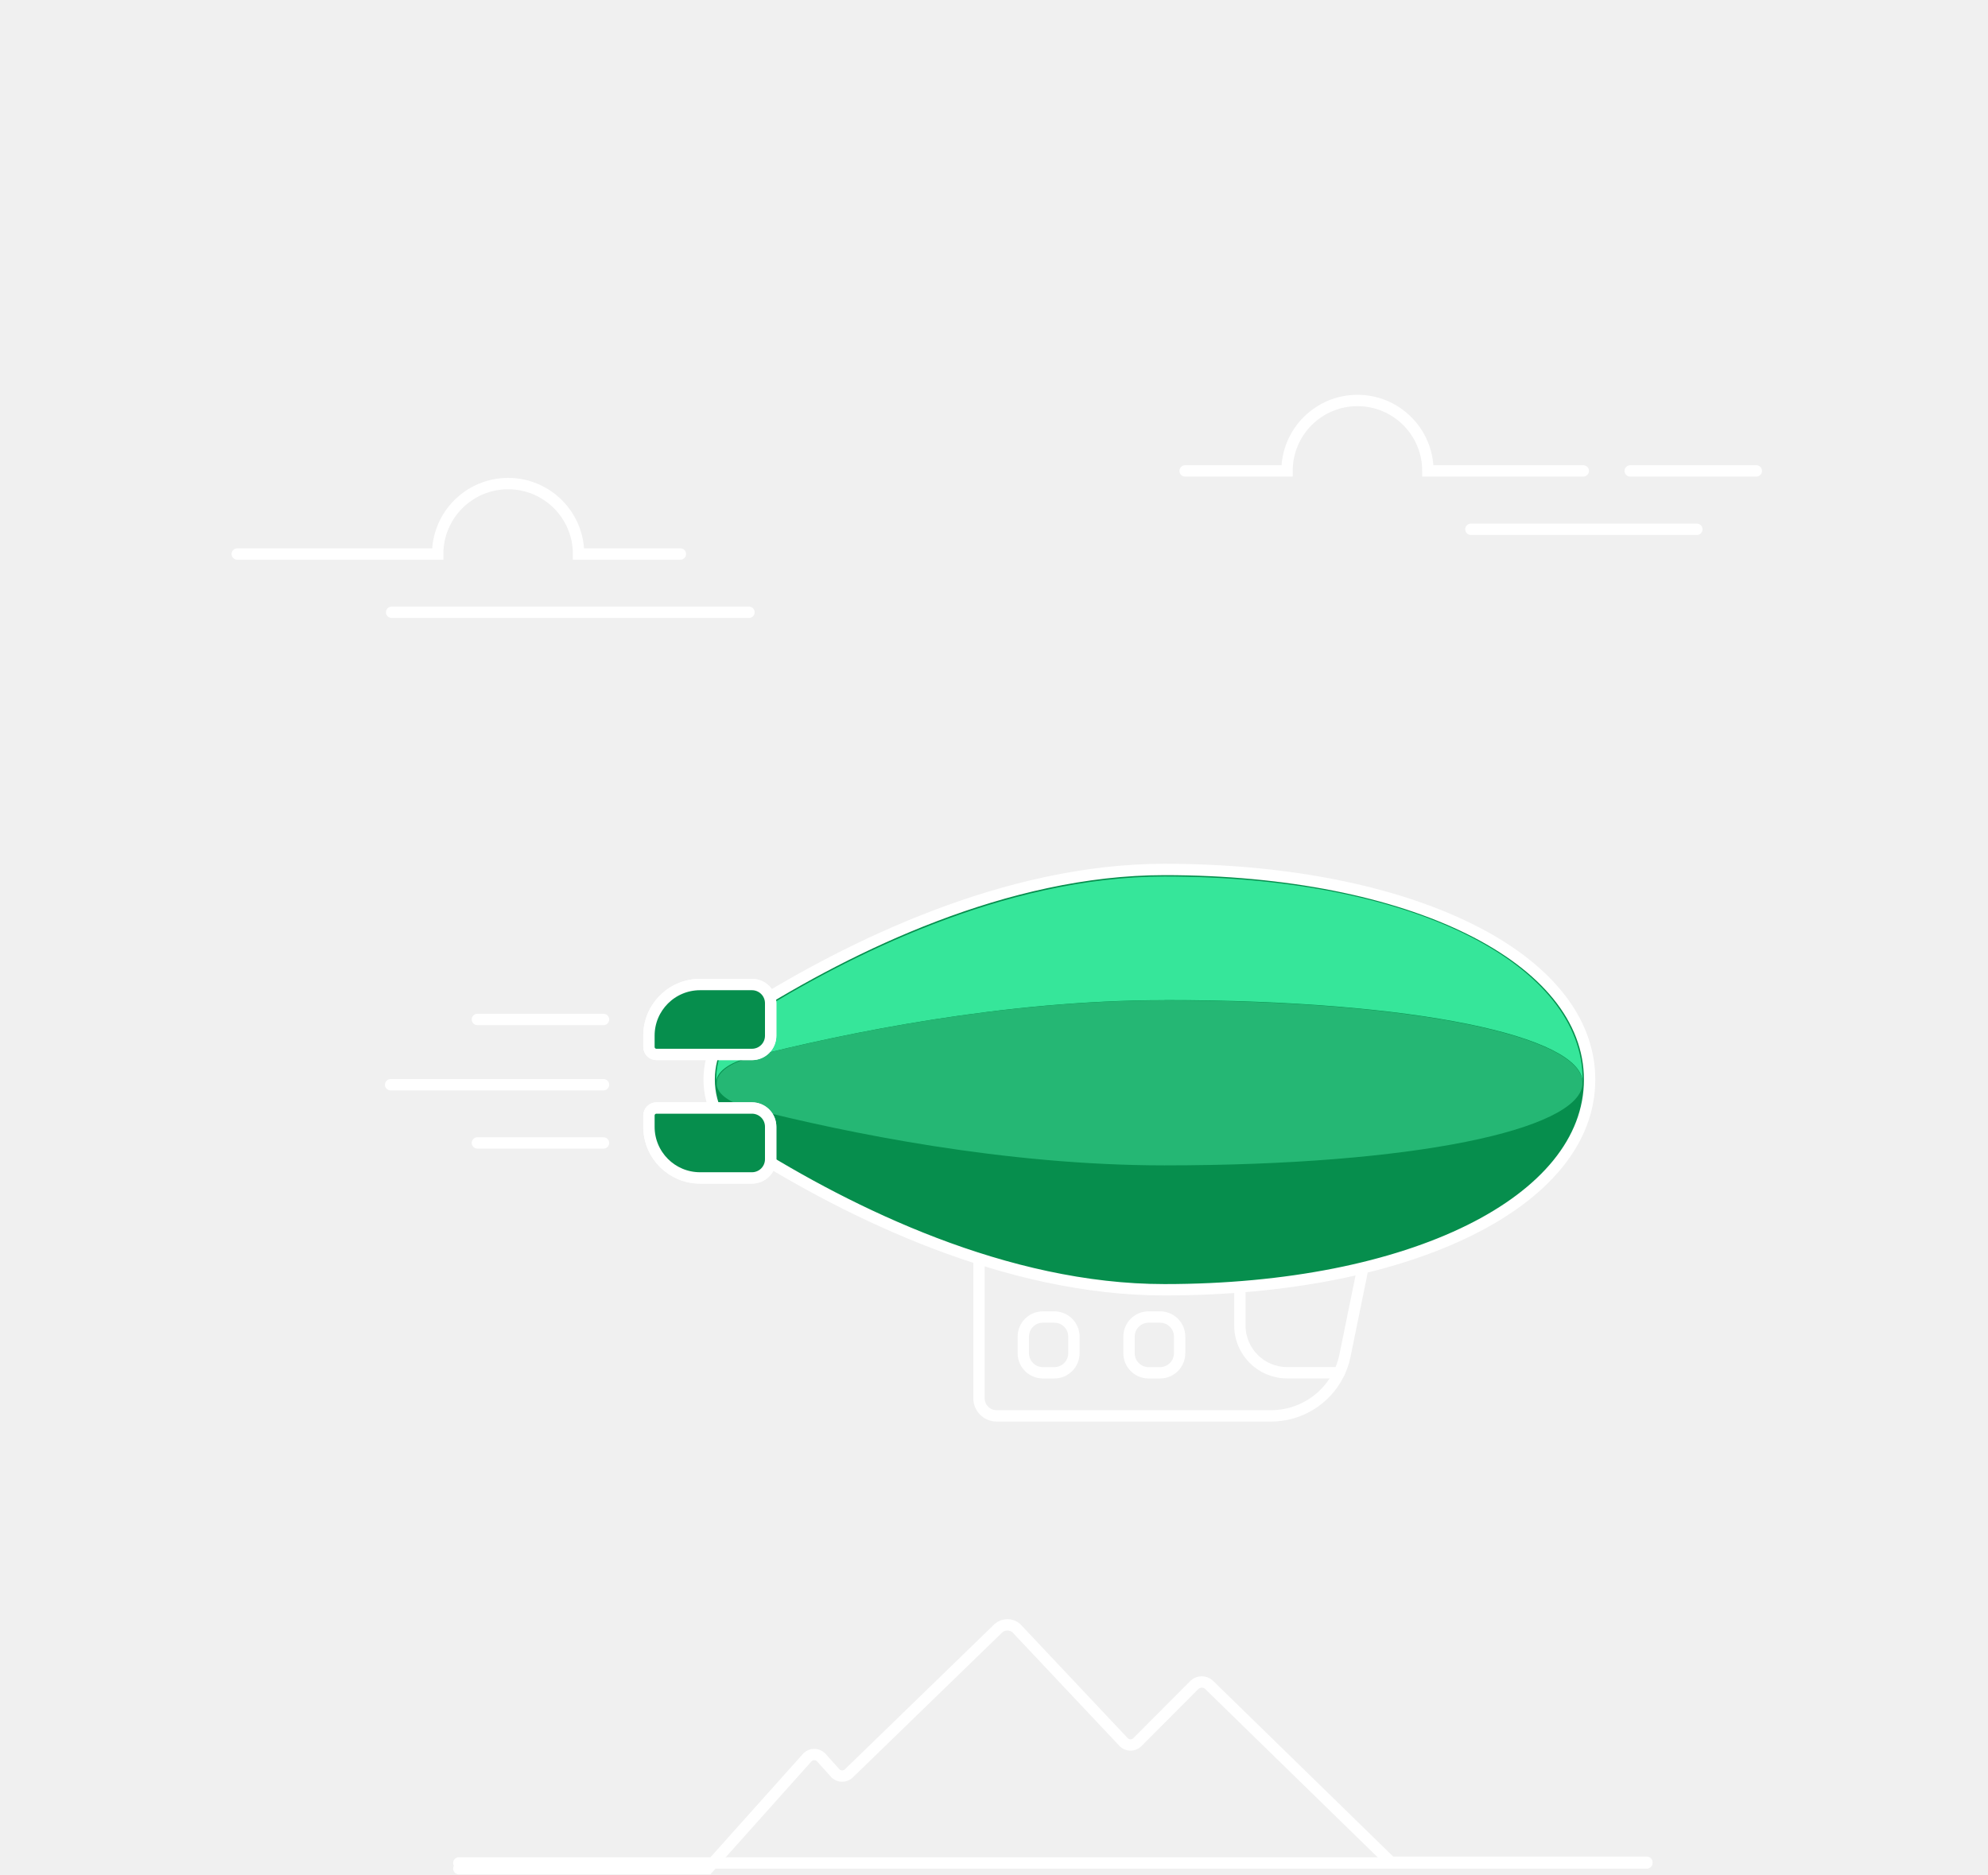
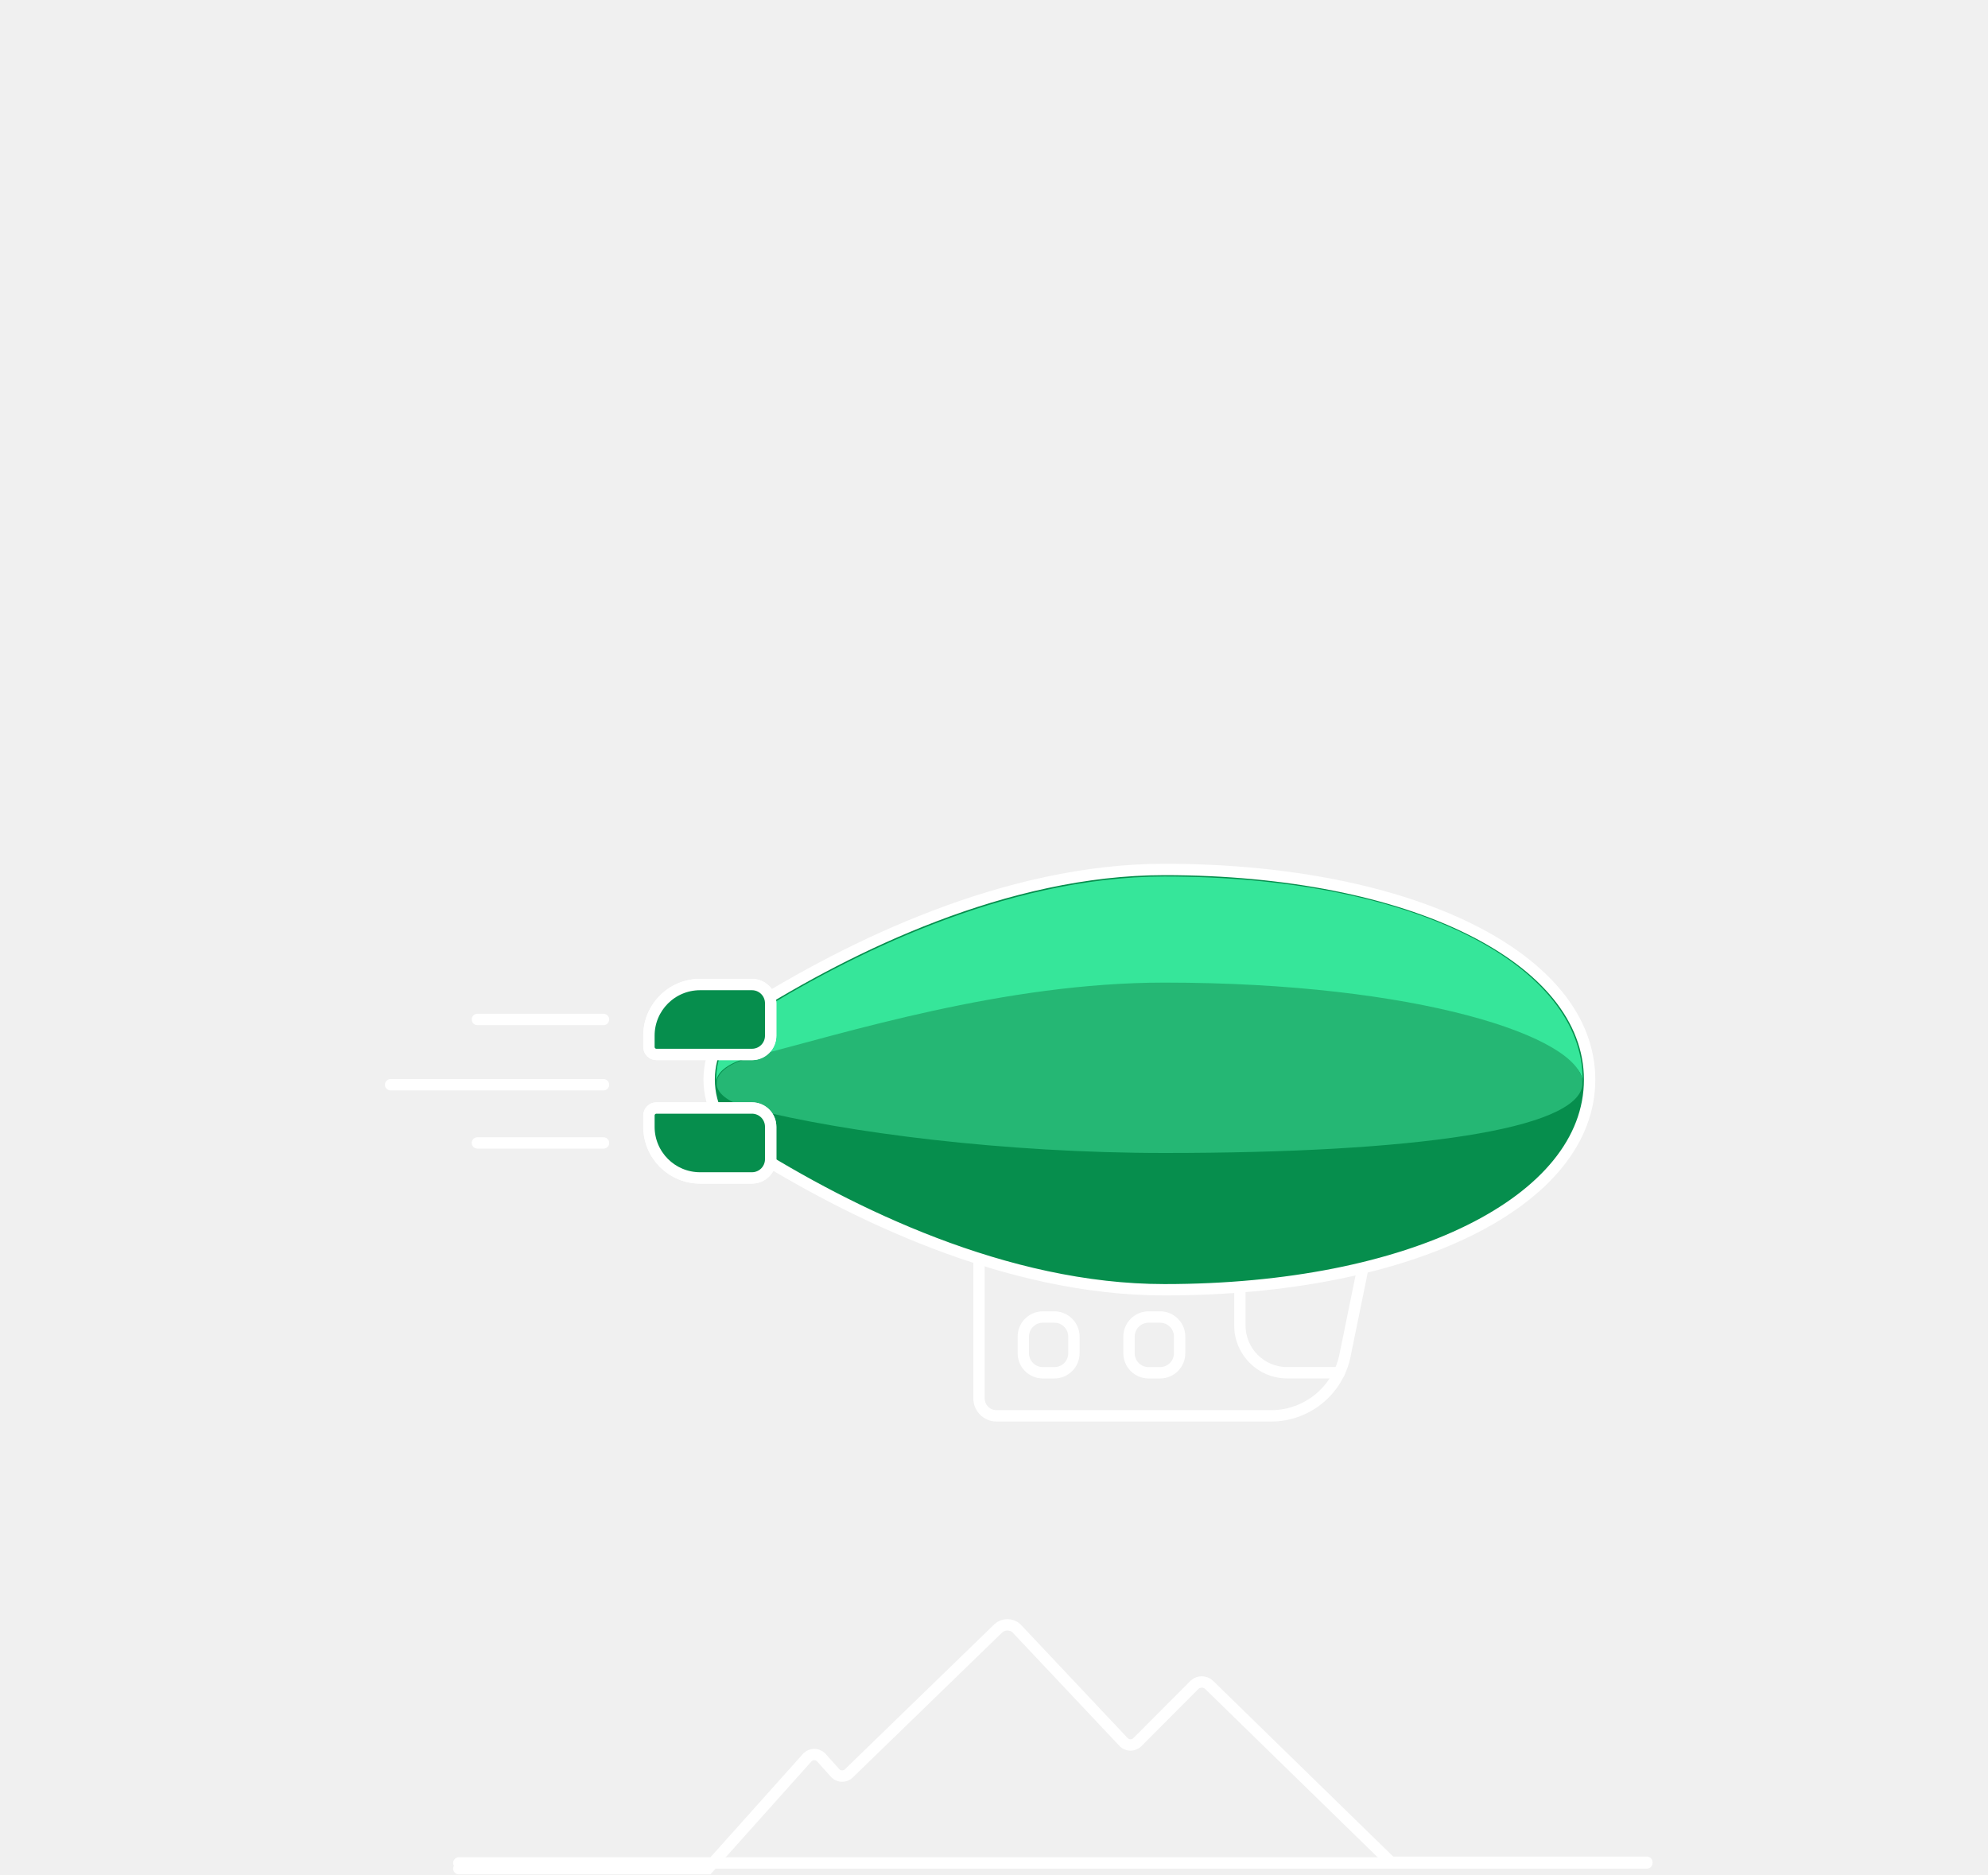
- <svg xmlns="http://www.w3.org/2000/svg" viewBox="0 0 350 330" style="background-color: red;">
-   <g id="airship">
-     <g id="window">
-       <animateTransform attributeName="transform" type="translate" values="0, 5; -10, 15; -20, 30; -10, 15; 0, 5" keyTimes="0; 0.3; 0.5; 0.7; 1" calcMode="linear" dur="3s" additive="sum" repeatCount="indefinite" />
-       <animateTransform attributeName="transform" type="skewX" values="0; 5; 0" keyTimes="0; 0.5; 1" calcMode="linear" dur="3s" additive="sum" repeatCount="indefinite" />
-       <animateTransform attributeName="transform" type="scale" values="1 1; 1 0.9; 1 1" keyTimes="0; 0.5; 1" keySplines="0 0 0.59 1; 0.42 0 1 1" calcMode="spline" dur="3s" additive="sum" repeatCount="indefinite" />
-       <path d="M175.44,249.28h48.36a13.27,13.27,0,0,0,13-10.65l3.74-18.32H172.36v25.89A3.09,3.09,0,0,0,175.44,249.28Z" fill="none" stroke="#fff" stroke-linecap="round" stroke-linejoin="round" stroke-width="2" />
-       <path d="M235.79,241.69h-9.22a8.31,8.31,0,0,1-8.28-8.31V220.31" fill="none" stroke="#fff" stroke-linecap="round" stroke-miterlimit="10" stroke-width="2" />
-       <path d="M204.25,231.88h-2.05a3.45,3.45,0,0,0-3.43,3.45v2.92a3.45,3.45,0,0,0,3.43,3.45h2.05a3.45,3.45,0,0,0,3.43-3.45v-2.92A3.44,3.44,0,0,0,204.25,231.88Z" fill="none" stroke="#fff" stroke-linecap="round" stroke-linejoin="round" stroke-width="2" />
-       <path d="M185.64,231.88h-2.05a3.45,3.45,0,0,0-3.43,3.45v2.92a3.45,3.45,0,0,0,3.43,3.45h2.05a3.45,3.45,0,0,0,3.43-3.45v-2.92A3.45,3.45,0,0,0,185.64,231.88Z" fill="none" stroke="#fff" stroke-linecap="round" stroke-linejoin="round" stroke-width="2" />
+ <svg xmlns="http://www.w3.org/2000/svg" xmlns:xlink="http://www.w3.org/1999/xlink" viewBox="0 0 350 330">
+   <g id="airship-outside">
+     <g id="airship">
+       <g id="airship-windows">
+         <path d="M175.44,249.28h48.36a13.27,13.27,0,0,0,13-10.65l3.74-18.32H172.36v25.89A3.09,3.09,0,0,0,175.44,249.28Z" fill="none" stroke="#fff" stroke-linecap="round" stroke-linejoin="round" stroke-width="2" />
+         <path d="M235.79,241.69h-9.22a8.31,8.31,0,0,1-8.28-8.31V220.31" fill="none" stroke="#fff" stroke-linecap="round" stroke-miterlimit="10" stroke-width="2" />
+         <path d="M185.64,231.88h-2.05a3.45,3.45,0,0,0-3.43,3.45v2.92a3.45,3.45,0,0,0,3.43,3.45h2.05a3.45,3.45,0,0,0,3.43-3.45v-2.92A3.45,3.45,0,0,0,185.64,231.88Z" fill="none" stroke="#fff" stroke-linecap="round" stroke-linejoin="round" stroke-width="2" />
+         <path id="window-small" d="M204.25,231.88h-2.05a3.45,3.45,0,0,0-3.43,3.45v2.92a3.45,3.45,0,0,0,3.43,3.45h2.05a3.45,3.45,0,0,0,3.43-3.45v-2.92A3.44,3.44,0,0,0,204.25,231.88Z" fill="none" stroke="#fff" stroke-linecap="round" stroke-linejoin="round" stroke-width="2" />
+       </g>
+       <g id="airship-body">
+         <path d="M205,227.08c43.38,0,74.86-15.55,74.86-37s-31.48-37-74.86-37c-27.94,0-55.36,13.53-73.46,24.87a14.3,14.3,0,0,0,0,24.21c18.09,11.33,45.52,24.87,73.46,24.87" fill="#068e4d" />
+         <path d="M205,227.08c43.38,0,74.86-15.55,74.86-37s-31.48-37-74.86-37c-27.94,0-55.36,13.53-73.46,24.87a14.3,14.3,0,0,0,0,24.21C149.63,213.54,177.06,227.08,205,227.08Z" fill="none" stroke="#fff" stroke-width="2" />
+         <path d="M204.99 179C176.76 179 148.93 181.85 132.19 186.09C128.24 187.09 126.19 188.75 126.11 190.43C126.028 188.159 126.546 185.908 127.612 183.901C128.678 181.894 130.253 180.204 132.18 179C148.92 168.5 176.76 154.32 204.99 154.32C249.8 154.32 278.63 170.32 278.63 190.07C278.63 190.19 278.63 190.31 278.63 190.44C278.26 182.49 249.52 179 204.99 179Z" fill="#36e69a" />
+         <path d="M132.18,195.12c16.74,4.27,44.58,10,72.81,10,44.14,0,72.75-6.32,73.6-14.18-0.86,19.34-29.45,34.86-73.6,34.86-28.23,0-56.07-14.19-72.81-24.68a12.88,12.88,0,0,1-6-10.18c0.26,1.61,2.26,3.18,6,4.14" fill="#068e4d" />
+         <path id="airship-body-center" d="M132.18 186.12C148.92 181.85 176.77 173 205 173C249.53 173 278.25 182.55 278.6 190.5C278.6 190.67 278.6 190.84 278.6 191.01C277.75 198.87 249.15 203 205 203C176.77 203 148.93 199.42 132.19 195.18C128.4 194.18 126.4 192.65 126.19 191.05V190.54C126.32 188.85 128.34 187.18 132.29 186.17" fill="#25b774">
+         </path>
+       </g>
+       <g id="airship-rear-wing-top">
+         <path d="M123.23,173.34h9.16a3.29,3.29,0,0,1,3.29,3.3v5.71a3.29,3.29,0,0,1-3.29,3.3H115.57a1.32,1.32,0,0,1-1.32-1.32v-2a9,9,0,0,1,9-9" fill="#068e4d" />
+         <path d="M123.23,173.34h9.16a3.29,3.29,0,0,1,3.29,3.3v5.71a3.29,3.29,0,0,1-3.29,3.3H115.57a1.32,1.32,0,0,1-1.32-1.32v-2A9,9,0,0,1,123.23,173.34Z" fill="none" stroke="#fff" stroke-linecap="round" stroke-linejoin="round" stroke-width="2" />
+       </g>
+       <g id="airship-rear-wing-bottom">
+         <path d="M123.23,207.39h9.16a3.29,3.29,0,0,0,3.29-3.3v-5.71a3.29,3.29,0,0,0-3.29-3.3H115.57a1.32,1.32,0,0,0-1.32,1.32v2a9,9,0,0,0,9,9" fill="#068e4d" />
+         <path d="M123.23,207.39h9.16a3.29,3.29,0,0,0,3.29-3.3v-5.71a3.29,3.29,0,0,0-3.29-3.3H115.57a1.32,1.32,0,0,0-1.32,1.32v2A9,9,0,0,0,123.23,207.39Z" fill="none" stroke="#fff" stroke-linecap="round" stroke-linejoin="round" stroke-width="2" />
+       </g>
+       <g id="airship-front-wing-top">
+         <path d="M123.23,173.34h9.16a3.29,3.29,0,0,1,3.29,3.3v5.71a3.29,3.29,0,0,1-3.29,3.3H115.57a1.32,1.32,0,0,1-1.32-1.32v-2a9,9,0,0,1,9-9" fill="#068e4d" />
+         <path d="M123.23,173.34h9.16a3.29,3.29,0,0,1,3.29,3.3v5.71a3.29,3.29,0,0,1-3.29,3.3H115.57a1.32,1.32,0,0,1-1.32-1.32v-2A9,9,0,0,1,123.23,173.34Z" fill="none" stroke="#fff" stroke-linecap="round" stroke-linejoin="round" stroke-width="2" />
+       </g>
+       <g id="airship-front-wing-bottom">
+         <path d="M123.23,207.39h9.16a3.29,3.29,0,0,0,3.29-3.3v-5.71a3.29,3.29,0,0,0-3.29-3.3H115.57a1.32,1.32,0,0,0-1.32,1.32v2a9,9,0,0,0,9,9" fill="#068e4d" />
+         <path d="M123.23,207.39h9.16a3.29,3.29,0,0,0,3.29-3.3v-5.71a3.29,3.29,0,0,0-3.29-3.3H115.57a1.32,1.32,0,0,0-1.32,1.32v2A9,9,0,0,0,123.23,207.39Z" fill="none" stroke="#fff" stroke-linecap="round" stroke-linejoin="round" stroke-width="2" />
+       </g>
+       <g id="fire">
+         <line id="fire-top" x1="106.25" y1="179.49" x2="84.05" y2="179.49" fill="none" stroke="#fff" stroke-linecap="round" stroke-miterlimit="10" stroke-width="2" />
+         <line id="fire-bottom" x1="106.25" y1="201.23" x2="84.05" y2="201.23" fill="none" stroke="#fff" stroke-linecap="round" stroke-miterlimit="10" stroke-width="2" />
+         <line id="fire-middle" x1="106.25" y1="190.98" x2="68.77" y2="190.98" fill="none" stroke="#fff" stroke-linecap="round" stroke-miterlimit="10" stroke-width="2" />
+       </g>
    </g>
-     <path d="M205,227.08c43.38,0,74.86-15.55,74.86-37s-31.48-37-74.86-37c-27.94,0-55.36,13.53-73.46,24.87a14.3,14.3,0,0,0,0,24.21c18.09,11.33,45.52,24.87,73.46,24.87" fill="#068e4d" />
-     <path d="M205,227.08c43.38,0,74.86-15.55,74.86-37s-31.48-37-74.86-37c-27.94,0-55.36,13.53-73.46,24.87a14.3,14.3,0,0,0,0,24.21C149.63,213.54,177.06,227.08,205,227.08Z" fill="none" stroke="#fff" stroke-width="2" />
-     <path d="M205,176.09c-28.23,0-56.07,5.76-72.81,10-3.95,1-6,2.66-6.08,4.34A12.93,12.93,0,0,1,132.18,179c16.74-10.5,44.58-24.68,72.81-24.68,44.81,0,73.64,16,73.64,35.75,0,0.12,0,.24,0,0.37-0.37-7.95-29.1-14.37-73.63-14.37" fill="#36e69a" />
-     <path d="M132.18,195.12c16.74,4.27,44.58,10,72.81,10,44.14,0,72.75-6.32,73.6-14.18-0.86,19.34-29.45,34.86-73.6,34.86-28.23,0-56.07-14.19-72.81-24.68a12.88,12.88,0,0,1-6-10.18c0.26,1.61,2.26,3.18,6,4.14" fill="#068e4d" />
-     <path d="M132.18,186.12c16.74-4.27,44.58-10,72.81-10,44.53,0,73.26,6.43,73.61,14.38,0,0.17,0,.34,0,0.51-0.85,7.86-29.45,14.17-73.6,14.17-28.23,0-56.07-5.76-72.81-10-3.79-1-5.79-2.53-6-4.13l0-.51c0.13-1.69,2.15-3.36,6.1-4.37" fill="#25b774" />
-     <path d="M123.23,173.34h9.16a3.29,3.29,0,0,1,3.29,3.3v5.71a3.29,3.29,0,0,1-3.29,3.3H115.57a1.32,1.32,0,0,1-1.32-1.32v-2a9,9,0,0,1,9-9" fill="#068e4d" />
-     <path d="M123.23,173.34h9.16a3.29,3.29,0,0,1,3.29,3.3v5.71a3.29,3.29,0,0,1-3.29,3.3H115.57a1.32,1.32,0,0,1-1.32-1.32v-2A9,9,0,0,1,123.23,173.34Z" fill="none" stroke="#fff" stroke-linecap="round" stroke-linejoin="round" stroke-width="2" />
-     <path d="M123.23,207.39h9.16a3.29,3.29,0,0,0,3.29-3.3v-5.71a3.29,3.29,0,0,0-3.29-3.3H115.57a1.32,1.32,0,0,0-1.32,1.32v2a9,9,0,0,0,9,9" fill="#068e4d" />
-     <path d="M123.23,207.39h9.16a3.29,3.29,0,0,0,3.29-3.3v-5.71a3.29,3.29,0,0,0-3.29-3.3H115.57a1.32,1.32,0,0,0-1.32,1.32v2A9,9,0,0,0,123.23,207.39Z" fill="none" stroke="#fff" stroke-linecap="round" stroke-linejoin="round" stroke-width="2" />
-     <path d="M123.23,173.34h9.16a3.29,3.29,0,0,1,3.29,3.3v5.71a3.29,3.29,0,0,1-3.29,3.3H115.57a1.32,1.32,0,0,1-1.32-1.32v-2a9,9,0,0,1,9-9" fill="#068e4d" />
-     <path d="M123.23,173.34h9.16a3.29,3.29,0,0,1,3.29,3.3v5.71a3.29,3.29,0,0,1-3.29,3.3H115.57a1.32,1.32,0,0,1-1.32-1.32v-2A9,9,0,0,1,123.23,173.34Z" fill="none" stroke="#fff" stroke-linecap="round" stroke-linejoin="round" stroke-width="2" />
-     <path d="M123.23,207.39h9.16a3.29,3.29,0,0,0,3.29-3.3v-5.71a3.29,3.29,0,0,0-3.29-3.3H115.57a1.32,1.32,0,0,0-1.32,1.32v2a9,9,0,0,0,9,9" fill="#068e4d" />
-     <path d="M123.23,207.39h9.16a3.29,3.29,0,0,0,3.29-3.3v-5.71a3.29,3.29,0,0,0-3.29-3.3H115.57a1.32,1.32,0,0,0-1.32,1.32v2A9,9,0,0,0,123.23,207.39Z" fill="none" stroke="#fff" stroke-linecap="round" stroke-linejoin="round" stroke-width="2" />
+     <path id="cloud-first-top" style="opacity: 0" d="M41.77,97.54H77.06a12.4,12.4,0,1,1,24.8,0h17.93" fill="none" stroke="#fff" stroke-linecap="round" stroke-miterlimit="10" stroke-width="2" />
+     <line id="cloud-first-bottom" style="opacity: 0" x1="68.95" y1="107.8" x2="131.86" y2="107.8" fill="none" stroke="#fff" stroke-linecap="round" stroke-miterlimit="10" stroke-width="2" />
+     <g id="cloud-two-top" style="opacity: 0">
+       <path d="M278.75,82.91H251.39a12.4,12.4,0,1,0-24.8,0H208.65" fill="none" stroke="#fff" stroke-linecap="round" stroke-miterlimit="10" stroke-width="2" />
+       <line x1="287.01" y1="82.91" x2="309.21" y2="82.91" fill="none" stroke="#fff" stroke-linecap="round" stroke-miterlimit="10" stroke-width="2" />
+     </g>
+     <line id="cloud-two-bottom" style="opacity: 0" x1="258.96" y1="93.19" x2="298.74" y2="93.19" fill="none" stroke="#fff" stroke-linecap="round" stroke-miterlimit="10" stroke-width="2" />
  </g>
-   <line x1="68.95" y1="107.8" x2="131.86" y2="107.8" fill="none" stroke="#fff" stroke-linecap="round" stroke-miterlimit="10" stroke-width="2" />
+   <g id="airship-inside" style="opacity: 0">
+     <g id="skis" style="opacity: 0">
+       <path d="M91.14,327.79a2.2,2.2,0,0,1-2-2.36l13.66-193.17c1.1-15.49-4.8-21.92-8.75-24.47a1.35,1.35,0,0,1,.53-2.45C103,104,122.18,104,120,134.19L106.43,326.67a2.2,2.2,0,0,1-2.35,2Z" fill="#fff" />
+       <path d="M124.5,328.17a2.2,2.2,0,0,1-2.17-2.23l2.24-193.63c0.19-15.53-6.07-21.61-10.16-23.91a1.35,1.35,0,0,1,.39-2.47c8.36-1.9,27.49-3,27.15,27.28l-2.25,192.93a2.2,2.2,0,0,1-2.22,2.18Z" fill="#fff" />
+     </g>
+     <g id="armchair" style="opacity: 0">
+       <path d="M257.5,259.82H196.76V245.63h55.09a9.92,9.92,0,0,1,9.9,9.93,4.26,4.26,0,0,1-4.25,4.25" fill="#a67ee5" />
+       <path d="M257.5,259.82H196.76V245.63h55.09a9.92,9.92,0,0,1,9.9,9.93A4.26,4.26,0,0,1,257.5,259.82Z" fill="none" stroke="#fff" stroke-miterlimit="10" stroke-width="2" />
+       <polygon points="185.47 328.31 171.5 328.31 165.19 286.72 179.16 286.72 185.47 328.31" fill="#a67ee5" />
+       <polygon points="185.47 328.31 171.5 328.31 165.19 286.72 179.16 286.72 185.47 328.31" fill="none" stroke="#fff" stroke-miterlimit="10" stroke-width="2" />
+       <polygon points="235.03 328.31 221.06 328.31 214.76 286.72 228.72 286.72 235.03 328.31" fill="#a67ee5" />
+       <polygon points="235.03 328.31 221.06 328.31 214.76 286.72 228.72 286.72 235.03 328.31" fill="none" stroke="#fff" stroke-miterlimit="10" stroke-width="2" />
+       <path d="M281.33,272.45H225.44a5.59,5.59,0,0,1-5.53-4.77l-10.86-72.24a17.71,17.71,0,0,0-12.49-31.31H141.48L141.16,267l15.77,23.35,47.19,8.39a12.3,12.3,0,0,0,4.22.75h73a13.53,13.53,0,0,0,0-27.06" fill="#a67ee5" />
+       <path d="M281.33,272.45H225.44a5.59,5.59,0,0,1-5.53-4.77l-10.86-72.24a17.71,17.71,0,0,0-12.49-31.31H141.48L141.16,267l15.77,23.35,47.19,8.39a12.3,12.3,0,0,0,4.22.75h73A13.53,13.53,0,0,0,281.33,272.45Z" fill="none" stroke="#fff" stroke-miterlimit="10" stroke-width="2" />
+       <path d="M162.42,267.69l-10.86-72.24a17.71,17.71,0,1,0-29-13.61,18,18,0,0,0,.79,5.25L138.65,289a12.36,12.36,0,0,0,12.21,10.54h73a13.53,13.53,0,0,0,0-27.05H167.95a5.62,5.62,0,0,1-5.53-4.78" fill="#a67ee5" />
+       <path d="M162.42,267.69l-10.86-72.24a17.71,17.71,0,1,0-29-13.61,18,18,0,0,0,.79,5.25L138.65,289a12.36,12.36,0,0,0,12.21,10.54h73a13.53,13.53,0,0,0,0-27.05H167.95A5.62,5.62,0,0,1,162.42,267.69Z" fill="none" stroke="#fff" stroke-miterlimit="10" stroke-width="2" />
+       <path d="M206.26,259.82h-72l-2.13-14.19H200.6a9.92,9.92,0,0,1,9.9,9.93,4.26,4.26,0,0,1-4.25,4.25" fill="#a67ee5" />
+       <path d="M206.26,259.82h-72l-2.13-14.19H200.6a9.92,9.92,0,0,1,9.9,9.93A4.26,4.26,0,0,1,206.26,259.82Z" fill="none" stroke="#fff" stroke-miterlimit="10" stroke-width="2" />
+       <line x1="151.57" y1="195.44" x2="209.05" y2="195.44" fill="none" stroke="#fff" stroke-linecap="round" stroke-miterlimit="10" stroke-width="2" />
+     </g>
+     <g id="leaf" style="opacity: 0">
+       <path d="M79.18,194A131,131,0,0,1,94.77,220.9a255,255,0,0,1-20.08-23.55,259,259,0,0,1-17.07-25.88A131.72,131.72,0,0,1,79.18,194" fill="#36e69a" />
+       <path d="M80.94,214.39a127.19,127.19,0,0,1,22.8,20.49A242.09,242.09,0,0,1,77.9,219.17a235.86,235.86,0,0,1-23.42-18.7,119.82,119.82,0,0,1,26.46,13.92" fill="#36e69a" />
+       <path d="M93.66,205.48a258.38,258.38,0,0,0,10.08,29.39,125.63,125.63,0,0,0-4.5-30.52,135.9,135.9,0,0,0-12.06-29.44,260.33,260.33,0,0,0,6.47,30.57" fill="#36e69a" />
+       <path d="M107.32,213.52a250.14,250.14,0,0,0,2.06,30.67,119.93,119.93,0,0,0,3.76-30.05,131.24,131.24,0,0,0-4-31.36,238.1,238.1,0,0,0-1.87,30.74" fill="#25b774" />
+       <path d="M83.08,229.56a121.93,121.93,0,0,1,26.29,14.64A225.91,225.91,0,0,1,81.21,235a228.11,228.11,0,0,1-26.37-12.69,113.61,113.61,0,0,1,28.25,7.29" fill="#25b774" />
+       <path d="M88.06,243.83A118.11,118.11,0,0,1,115.62,255a211,211,0,0,1-28.78-5.6,220.87,220.87,0,0,1-27.42-9.33,114,114,0,0,1,28.65,3.73" fill="#25b774" />
+       <path d="M118.71,224.79a238,238,0,0,0-3.1,30.25,117.11,117.11,0,0,0,8.82-28.54,127.44,127.44,0,0,0,1.42-31.19,213.92,213.92,0,0,0-7.15,29.48" fill="#25b774" />
+       <path d="M98.86,262a118.24,118.24,0,0,1,27.07,12.34,212.3,212.3,0,0,1-28.53-6.79,220.78,220.78,0,0,1-27-10.45A114.06,114.06,0,0,1,98.86,262" fill="#068e4d" />
+       <path d="M130.27,244.29a236.56,236.56,0,0,0-4.34,30.1,116.94,116.94,0,0,0,10-28.16,127.42,127.42,0,0,0,2.71-31.1,214.43,214.43,0,0,0-8.36,29.16" fill="#068e4d" />
+       <path d="M108.9,280.69a118.21,118.21,0,0,1,26.54,13.47,213.62,213.62,0,0,1-28.23-8,221.65,221.65,0,0,1-26.55-11.57,113.82,113.82,0,0,1,28.24,6.08" fill="#068e4d" />
+       <path d="M141,264.26a236.09,236.09,0,0,0-5.58,29.9,117.46,117.46,0,0,0,11.15-27.73,127.2,127.2,0,0,0,4-31A214.24,214.24,0,0,0,141,264.26" fill="#068e4d" />
+       <path d="M92.62,217.67A529.26,529.26,0,0,1,149.48,328" fill="none" stroke="#36e69a" stroke-linecap="round" stroke-linejoin="round" stroke-width="2" />
+     </g>
+   </g>
  <g>
-     <path d="M41.77,97.54H77.06a12.4,12.4,0,1,1,24.8,0h17.93" fill="none" stroke="#fff" stroke-linecap="round" stroke-miterlimit="10" stroke-width="2" />
+     <path id="airship-window" style="opacity: 0" d="M275,225.43H257.87a17.6,17.6,0,0,1-17.52-17.58V170a17.6,17.6,0,0,1,17.52-17.58H275A17.6,17.6,0,0,1,292.51,170v37.83A17.61,17.61,0,0,1,275,225.43Z" fill="none" stroke="#fff" stroke-width="2" />
+     <defs>
+       <clipPath id="window">
+         <path d="M275,225.43H257.87a17.6,17.6,0,0,1-17.52-17.58V170a17.6,17.6,0,0,1,17.52-17.58H275A17.6,17.6,0,0,1,292.51,170v37.83A17.61,17.61,0,0,1,275,225.43Z" />
+       </clipPath>
+     </defs>
+     <g clip-path="url(#window)">
+       <g transform="translate(230 170)">
+         <g transform="scale(0.6)">
+           <line id="cloud-first-top-airship-inside" style="opacity: 0" x1="28.18" y1="38.34" x2="91.09" y2="38.34" fill="none" stroke="#fff" stroke-linecap="round" stroke-miterlimit="10" stroke-width="3" />
+           <path id="cloud-first-bottom-airship-inside" style="opacity: 0" d="M41.77,97.54H77.06a12.4,12.4,0,1,1,24.8,0h17.93" transform="translate(-40.77 -69.46)" fill="none" stroke="#fff" stroke-linecap="round" stroke-miterlimit="10" stroke-width="3" />
+           <g id="cloud-two-top-airship-inside" style="opacity: 0">
+             <line x1="246.24" y1="13.45" x2="268.43" y2="13.45" fill="none" stroke="#fff" stroke-linecap="round" stroke-miterlimit="10" stroke-width="3" />
+             <path d="M278.75,82.91H251.39a12.4,12.4,0,1,0-24.8,0H208.65" transform="translate(-40.77 -69.46)" fill="none" stroke="#fff" stroke-linecap="round" stroke-miterlimit="10" stroke-width="3" />
+           </g>
+           <line id="cloud-two-bottom-airship-inside" style="opacity: 0" x1="218.19" y1="23.72" x2="257.97" y2="23.72" fill="none" stroke="#fff" stroke-linecap="round" stroke-miterlimit="10" stroke-width="3" />
+         </g>
+       </g>
+     </g>
  </g>
-   <line x1="258.96" y1="93.19" x2="298.74" y2="93.19" fill="none" stroke="#fff" stroke-linecap="round" stroke-miterlimit="10" stroke-width="2" />
  <g>
-     <path d="M278.75,82.91H251.39a12.4,12.4,0,1,0-24.8,0H208.65" fill="none" stroke="#fff" stroke-linecap="round" stroke-miterlimit="10" stroke-width="2" />
-     <line x1="287.01" y1="82.91" x2="309.21" y2="82.91" fill="none" stroke="#fff" stroke-linecap="round" stroke-miterlimit="10" stroke-width="2" />
-   </g>
-   <line x1="106.25" y1="179.49" x2="84.05" y2="179.49" fill="none" stroke="#fff" stroke-linecap="round" stroke-miterlimit="10" stroke-width="2" />
-   <line x1="106.25" y1="201.23" x2="84.05" y2="201.23" fill="none" stroke="#fff" stroke-linecap="round" stroke-miterlimit="10" stroke-width="2" />
-   <line x1="106.25" y1="190.98" x2="68.77" y2="190.98" fill="none" stroke="#fff" stroke-linecap="round" stroke-miterlimit="10" stroke-width="2" />
-   <g>
-     <path d="M289.94,327.88H244.88L212.8,296.58a1.89,1.89,0,0,0-2.44,0l-10.2,10.23a1.72,1.72,0,0,1-2.25,0l-19-20.17a2.4,2.4,0,0,0-3.1,0l-26.42,25.64a1.71,1.71,0,0,1-2.25,0l-2.63-2.92a1.71,1.71,0,0,0-2.31,0L124.63,329H80.78" fill="none" stroke="#fff" stroke-linecap="round" stroke-miterlimit="10" stroke-width="2" />
+     <path id="mountain" d="M289.94,327.88H244.88L212.8,296.58a1.89,1.89,0,0,0-2.44,0l-10.2,10.23a1.72,1.72,0,0,1-2.25,0l-19-20.17a2.4,2.4,0,0,0-3.1,0l-26.42,25.64a1.71,1.71,0,0,1-2.25,0l-2.63-2.92a1.71,1.71,0,0,0-2.31,0L124.63,329H80.78" fill="none" stroke="#fff" stroke-linecap="round" stroke-miterlimit="10" stroke-width="2" />
    <path d="M289.94,328H200.15c-0.86,0-1.56,0-2.25,0h-19c-1.5,0-2.23,0-3.1,0h-32.3c-1.09,0-1.66,0-2.31,0H80.78" fill="none" stroke="#fff" stroke-linecap="round" stroke-miterlimit="10" stroke-width="2" />
  </g>
+   <animateTransform xlink:href="#airship-rear-wing-top" attributeName="transform" type="translate" values="0 2; 0 -2; 0 2" keyTimes="0; 0.3; 1" calcMode="paced" dur="2s" additive="sum" repeatCount="indefinite" />
+   <animateTransform xlink:href="#airship-rear-wing-bottom" attributeName="transform" type="translate" values="0 2; 0 -2; 0 2" keyTimes="0; 0.3; 1" calcMode="paced" dur="2s" additive="sum" repeatCount="indefinite" />
+   <animateTransform xlink:href="#airship-front-wing-top" attributeName="transform" type="translate" values="0 -2; 0 2; 0 -2" keyTimes="0; 0.3; 1" calcMode="paced" dur="2s" additive="sum" repeatCount="indefinite" />
+   <animateTransform xlink:href="#airship-front-wing-bottom" attributeName="transform" type="translate" values="0 -2; 0 2; 0 -2" keyTimes="0; 0.3; 1" calcMode="paced" dur="2s" additive="sum" repeatCount="indefinite" />
+   <animate xlink:href="#airship-body-center" attributeName="d" values="M132.18 186.12C148.92 181.85 176.77 173 205 173C249.53 173 278.25 182.55 278.6 190.5C278.6 190.67 278.6 190.84 278.6 191.01C277.75 198.87 249.15 203 205 203C176.77 203 148.93 199.42 132.19 195.18C128.4 194.18 126.4 192.65 126.19 191.05V190.54C126.32 188.85 128.34 187.18 132.29 186.17;                            M 132.18 186.12C148.92 181.85 176.77 178.5 205 178.5C249.53 178.5 278.25 182.55 278.6 190.5C278.6 190.67 278.6 190.84 278.6 191.01C277.75 198.87 252.15 209 208 209C179.77 209 148.93 199.42 132.19 195.18C128.4 194.18 126.4 192.65 126.19 191.05V190.54C126.32 188.85 128.34 187.18 132.29 186.17;                            M132.18 186.12C148.92 181.85 176.77 173 205 173C249.53 173 278.25 182.55 278.6 190.5C278.6 190.67 278.6 190.84 278.6 191.01C277.75 198.87 249.15 203 205 203C176.77 203 148.93 199.42 132.19 195.18C128.4 194.18 126.4 192.65 126.19 191.05V190.54C126.32 188.85 128.34 187.18 132.29 186.17;" dur="2s" fill="freeze" repeatCount="indefinite" />
+   <animateTransform xlink:href="#airship-windows" attributeName="transform" type="translate" values="0 0; 0 20; 0 0; 0 44; 0 0" keyTimes="0; 0.3; 1" calcMode="paced" dur="2s" additive="sum" begin="-0.6s" repeatCount="indefinite" />
+   <animateTransform xlink:href="#airship-windows" attributeName="transform" type="scale" values="1 1; 1 0.9; 1 1; 1 0.8; 1 1" keyTimes="0; 0.3; 1" calcMode="paced" dur="2s" additive="sum" begin="-0.6s" repeatCount="indefinite" />
+   <animateTransform xlink:href="#airship-windows" attributeName="transform" type="translate" values="0 0; -20 0; 0 0; -25 0; 0 0" keyTimes="0; 0.3; 1" calcMode="paced" dur="2s" additive="sum" begin="-0.6s" repeatCount="indefinite" />
+   <animateTransform xlink:href="#airship-windows" attributeName="transform" type="skewX" values="0; 5; 0; 6; 0" keyTimes="0; 0.3; 1" calcMode="paced" dur="2s" additive="sum" begin="-0.6s" repeatCount="indefinite" />
+   <animateMotion id="cloud-first" xlink:href="#cloud-first-top" values="200,0; 200,0; 0,0" dur="2s" />
+   <animate xlink:href="#cloud-first-top" attributeType="CSS" attributeName="opacity" values="0; 1; 1; 1; 0" fill="freeze" dur="2s" />
+   <animateMotion xlink:href="#cloud-first-bottom" values="200,0; 200,0; 0,0" dur="2.2s" />
+   <animate xlink:href="#cloud-first-bottom" attributeType="CSS" attributeName="opacity" values="0; 1; 1; 1; 0" fill="freeze" dur="2.2s" />
+   <animateMotion xlink:href="#cloud-two-top" values="0,0; 0,0; -200,0" dur="2s" begin="cloud-first.begin + 2s" />
+   <animate xlink:href="#cloud-two-top" attributeType="CSS" attributeName="opacity" values="0; 1; 1; 1; 0" fill="freeze" dur="2s" begin="cloud-first.begin + 2s" />
+   <animateMotion xlink:href="#cloud-two-bottom" values="0,0; 0,0; -200,0" dur="2.2s" begin="cloud-first.begin + 2s" />
+   <animate xlink:href="#cloud-two-bottom" attributeType="CSS" attributeName="opacity" values="0; 1; 1; 1; 0" fill="freeze" dur="2.2s" begin="cloud-first.begin + 2s" />
+   <animate xlink:href="#fire-top" attributeName="x2" values="84.05; 78.77; 92.05; 76.77; 84.05" fill="freeze" dur="0.3s" repeatCount="indefinite" />
+   <animate xlink:href="#fire-middle" attributeName="x2" values="60.77; 72.05; 60.77; 68.05" fill="freeze" dur="0.3s" repeatCount="indefinite" />
+   <animate xlink:href="#fire-bottom" attributeName="x2" values="84.05; 76.77; 87.05; 76.77; 84.05" fill="freeze" dur="0.3s" begin="-0.01s" repeatCount="indefinite" />
+   <animate id="airship-outside-animate" xlink:href="#airship-outside" attributeType="CSS" attributeName="opacity" values="1; 0" fill="freeze" dur="0.2s" begin="3s" />
+   <animate xlink:href="#mountain" attributeName="d" from="M 289.94 327.88 L 244.88 327.88 L 212.8 296.58 C 212.459 296.292 212.027 296.134 211.58 296.134 C 211.133 296.134 210.701 296.292 210.36 296.58 L 200.16 306.81 C 199.848 307.08 199.448 307.229 199.035 307.229 C 198.622 307.229 198.222 307.08 197.91 306.81 C 191.577 300.087 185.243 293.363 178.91 286.64 C 178.477 286.274 177.927 286.072 177.36 286.072 C 176.793 286.072 176.243 286.274 175.81 286.64 C 167.003 295.187 158.197 303.733 149.39 312.28 C 149.079 312.552 148.679 312.702 148.265 312.702 C 147.851 312.702 147.451 312.552 147.14 312.28 C 146.263 311.307 145.387 310.333 144.51 309.36 C 144.195 309.071 143.782 308.911 143.355 308.911 C 142.928 308.911 142.515 309.071 142.2 309.36 C 136.343 315.907 130.487 322.453 124.63 329 L 80.78 329" to="M 289.94 328 L 271.982 328 L 254.024 328 C 248.038 328 242.052 328 236.066 328 C 230.08 328 224.094 328 218.108 328 L 200.15 328 C 199.29 328 198.59 328 197.9 328 C 191.567 328 185.233 328 178.9 328 C 178.525 328 178.198 328 177.905 328 C 177.612 328 177.353 328 177.114 328 C 176.874 328 176.655 328 176.44 328 C 176.226 328 176.018 328 175.8 328 C 165.033 328 154.267 328 143.5 328 C 143.282 328 143.085 328 142.904 328 C 142.722 328 142.557 328 142.403 328 C 142.249 328 142.106 328 141.97 328 C 141.834 328 141.704 328 141.575 328 C 141.447 328 141.32 328 141.19 328 L 80.78 328" dur="0.2s" fill="freeze" begin="airship-window-animate.begin + 0.1s" />
+   <animate id="airship-window-animate" xlink:href="#airship-window" attributeName="d" from="M 198.77 239.335 C 198.77 237.638 198.77 235.942 198.77 234.245 C 198.771 233.619 199.086 233.019 199.647 232.576 C 199.928 232.355 200.258 232.181 200.617 232.063 C 200.977 231.945 201.365 231.881 201.763 231.88 L 204.689 231.88 C 205.483 231.883 206.243 232.134 206.804 232.577 C 207.364 233.02 207.679 233.619 207.68 234.245 L 207.68 239.333 C 207.68 239.958 207.365 240.558 206.804 241.002 C 206.244 241.446 205.484 241.696 204.689 241.7 L 204.689 241.7 L 201.763 241.7 C 200.968 241.697 200.208 241.447 199.647 241.004 C 199.086 240.561 198.771 239.961 198.77 239.335" to="M 245.484 220.254 C 242.201 216.96 240.355 212.501 240.35 207.85 C 240.35 195.233 240.35 182.617 240.35 170 C 240.355 165.349 242.201 160.89 245.484 157.596 C 248.766 154.302 253.219 152.441 257.87 152.42 L 275 152.42 C 279.649 152.444 284.099 154.306 287.38 157.6 C 290.66 160.893 292.505 165.351 292.51 170 L 292.51 207.83 C 292.507 212.481 290.665 216.943 287.384 220.24 C 284.103 223.538 279.651 225.404 275 225.43 L 275 225.43 L 275 225.43 C 269.29 225.43 263.58 225.43 257.87 225.43 C 253.219 225.409 248.766 223.548 245.484 220.254" dur="0.5s" fill="freeze" begin="3s" repeatCount="1" />
+   <animate xlink:href="#airship-window" attributeType="CSS" attributeName="opacity" values="0; 1" fill="freeze" dur="0.1s" begin="3s" />
+   <animate xlink:href="#window-small" attributeType="CSS" attributeName="opacity" values="1; 0" fill="freeze" dur="0.1s" begin="3s" />
+   <animateMotion id="cloud-first-top-airship-inside-animate" xlink:href="#cloud-first-top-airship-inside" values="110,0; 110,0; -100, 0" dur="2.2s" begin="airship-window-animate.begin + 0.1s" />
+   <animate xlink:href="#cloud-first-top-airship-inside" attributeType="CSS" attributeName="opacity" values="0; 1; 1; 1; 0" fill="freeze" dur="2.2s" begin="airship-window-animate.begin + 0.1s" />
+   <animateMotion xlink:href="#cloud-first-bottom-airship-inside" values="110,0; 110,0; -100, 0" dur="2s" begin="airship-window-animate.begin + 0.1s" />
+   <animate xlink:href="#cloud-first-bottom-airship-inside" attributeType="CSS" attributeName="opacity" values="0; 1; 1; 1; 0" fill="freeze" dur="2s" begin="airship-window-animate.begin + 0.1s" />
+   <animateMotion xlink:href="#cloud-two-top-airship-inside" values="50,0; 50,0; -300,0" dur="4s" begin="cloud-first-top-airship-inside-animate.begin + 0.5s" />
+   <animate xlink:href="#cloud-two-top-airship-inside" attributeType="CSS" attributeName="opacity" values="0; 1; 1; 1; 0" fill="freeze" dur="4s" begin="cloud-first-top-airship-inside-animate.begin + 0.5s" />
+   <animateMotion xlink:href="#cloud-two-bottom-airship-inside" values="50,0; 50,0; -300,0" dur="4.5s" begin="cloud-first-top-airship-inside-animate.begin + 0.5s" />
+   <animate xlink:href="#cloud-two-bottom-airship-inside" attributeType="CSS" attributeName="opacity" values="0; 1; 1; 1; 0" fill="freeze" dur="4.5s" begin="cloud-first-top-airship-inside-animate.begin + 0.5s" />
+   <animate id="airship-inside-animate" xlink:href="#airship-inside" attributeType="CSS" attributeName="opacity" values="0; 1" fill="freeze" dur="0.2s" begin="airship-outside-animate.begin + 0.2s" />
+   <animate id="armchair-animate" xlink:href="#armchair" attributeName="opacity" values="0; 1" fill="freeze" dur="0.2s" begin="airship-inside-animate.begin  + 0.2s" />
+   <animateTransform xlink:href="#armchair" attributeName="transform" type="translate" values="-100 0; 0 0;" dur="0.2s" additive="sum" begin="airship-inside-animate.begin  + 0.2s" />
+   <animate id="leaf-animate" xlink:href="#leaf" attributeName="opacity" values="0; 1" fill="freeze" dur="0.2s" begin="armchair-animate.begin  + 0.2s" />
+   <animateTransform xlink:href="#leaf" attributeName="transform" type="translate" values="-100 0; 0 0;" dur="0.2s" additive="sum" begin="airship-inside-animate.begin  + 0.2s" />
+   <animateTransform id="leaf-animate-transform" xlink:href="#leaf" attributeName="transform" type="rotate" values="0, 105, 350; 5, 105, 350; -5, 105, 350;  3, 105, 350; -2, 105, 350; 0, 105, 350" dur="1.5s" additive="sum" begin="leaf-animate.begin  + 0.2s" />
+   <animate id="skis-animate" xlink:href="#skis" attributeName="opacity" values="0; 1" fill="freeze" dur="0.3s" begin="armchair-animate.begin  + 0.1s" />
+   <animateTransform xlink:href="#skis" attributeName="transform" type="translate" values="-60 0; 0 0;" dur="0.2s" additive="sum" begin="armchair-animate.begin  + 0.2s" />
</svg>
